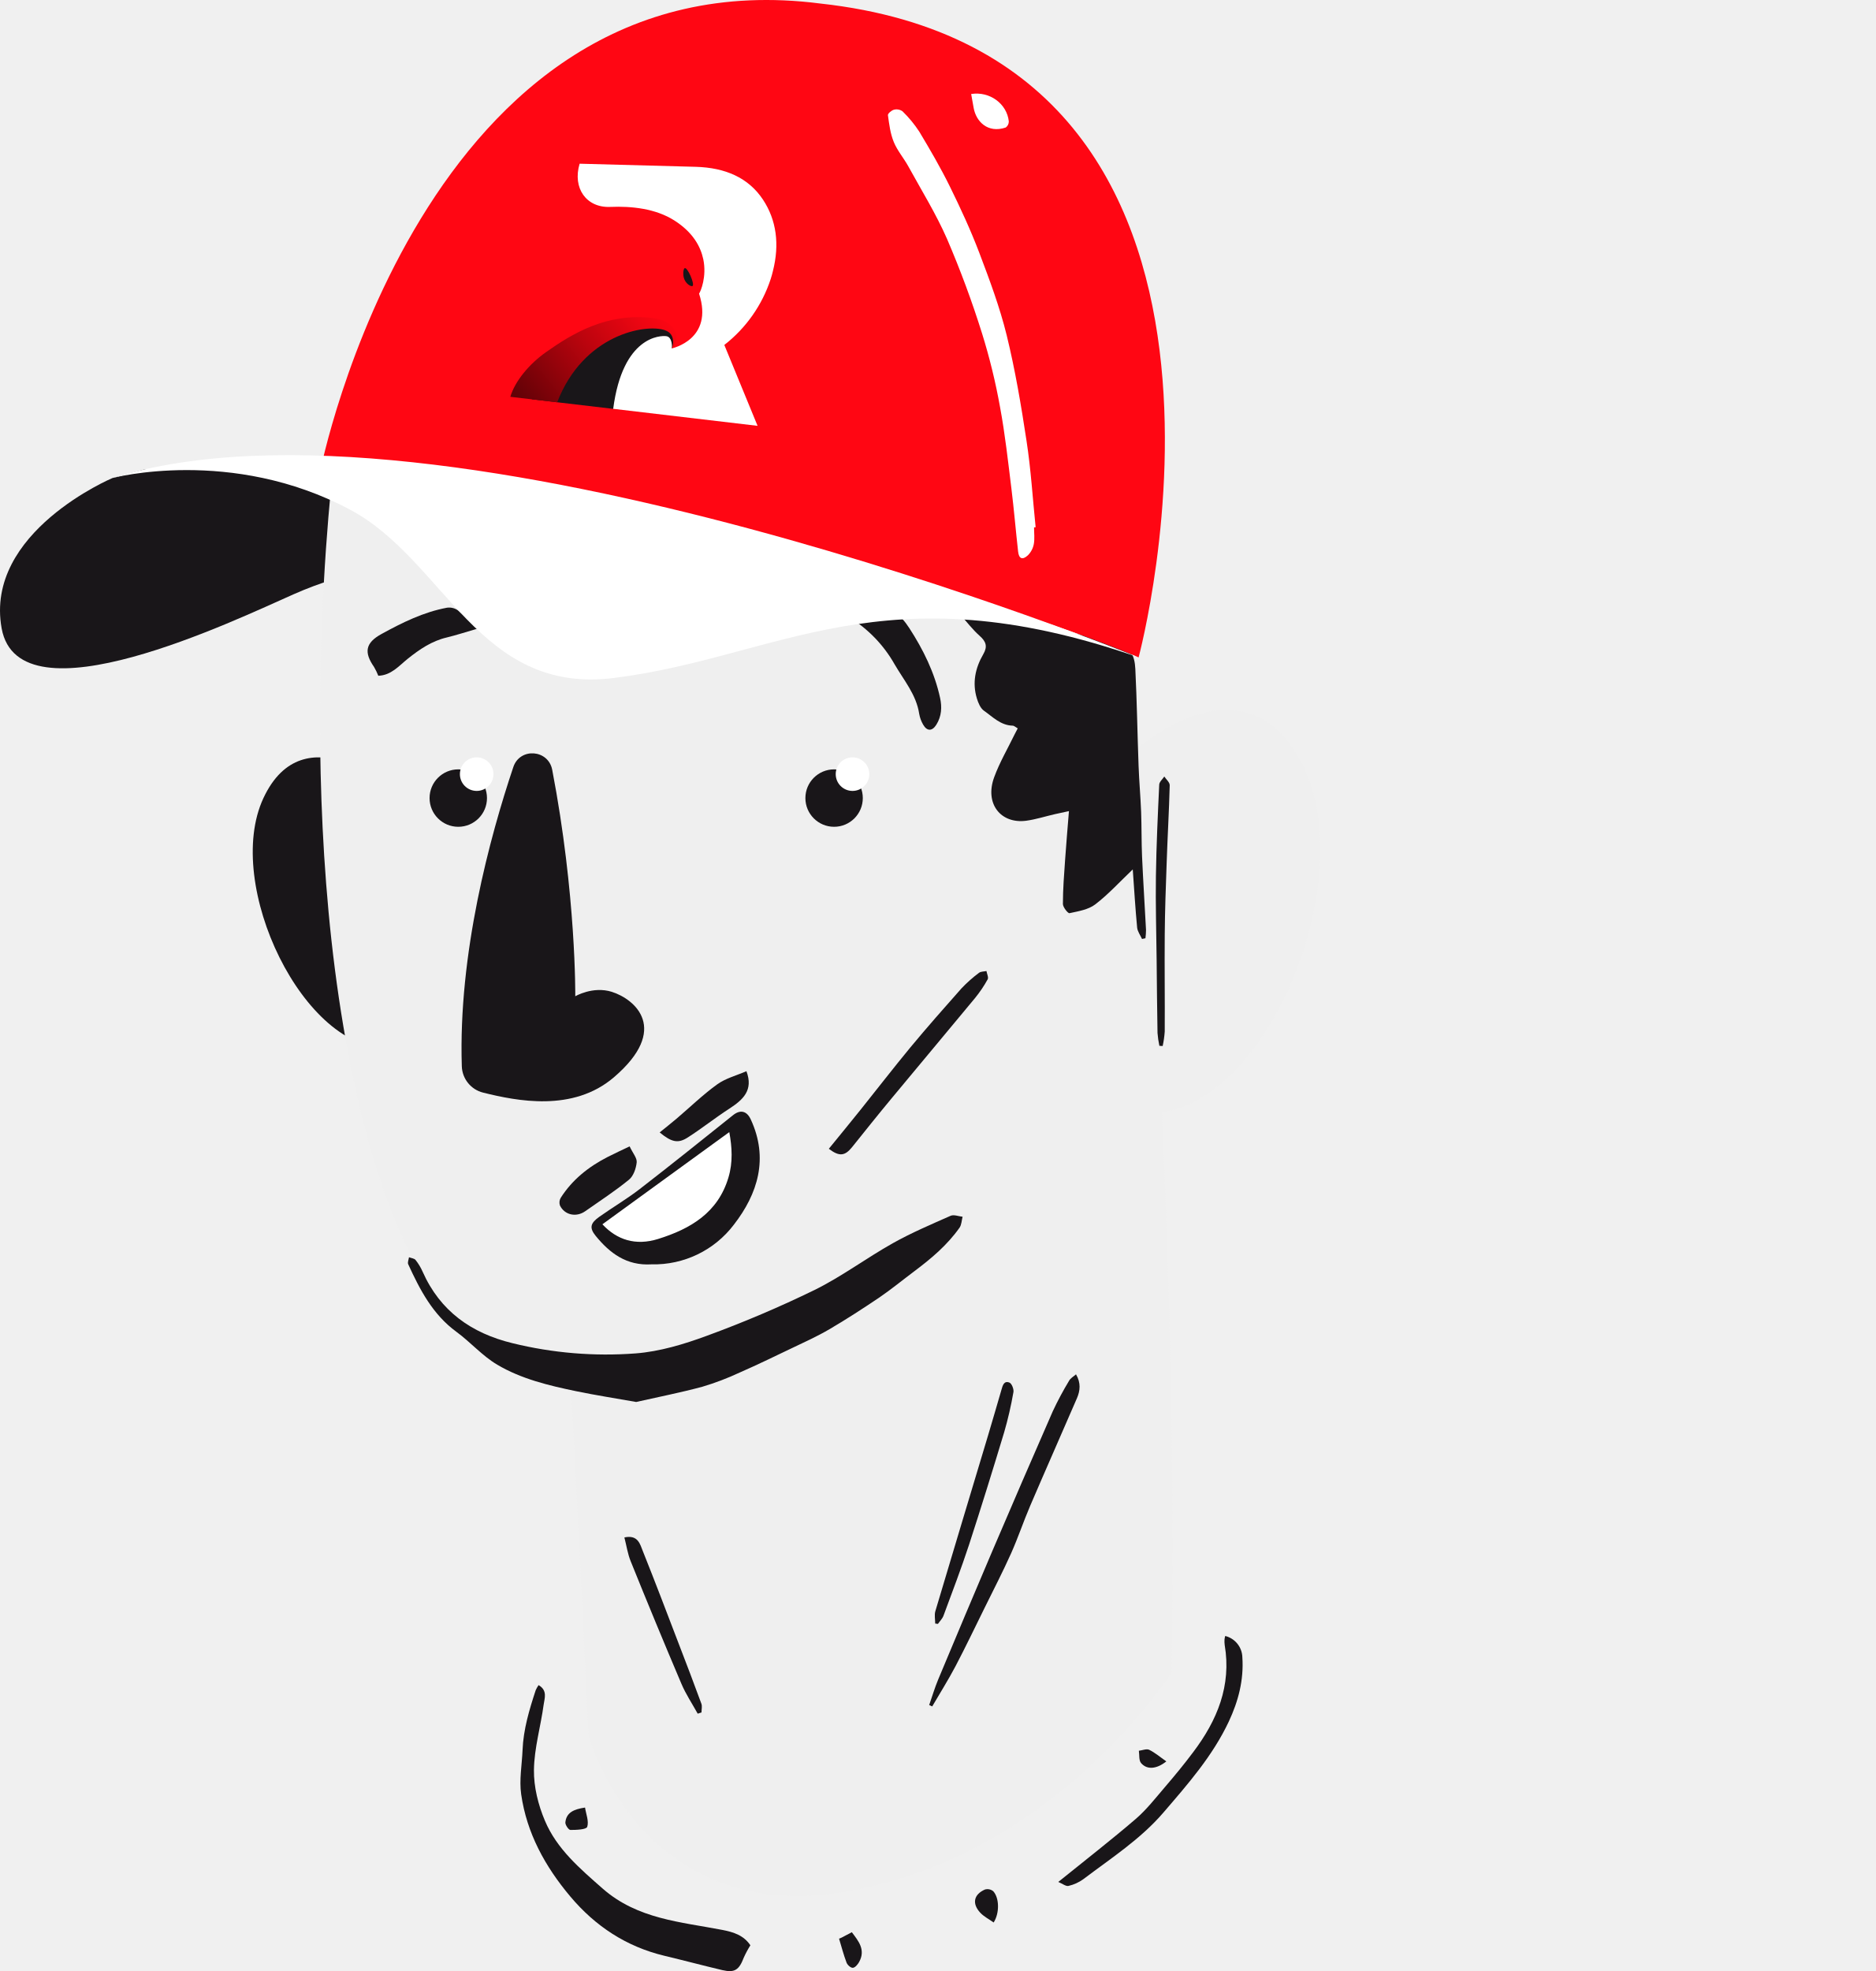
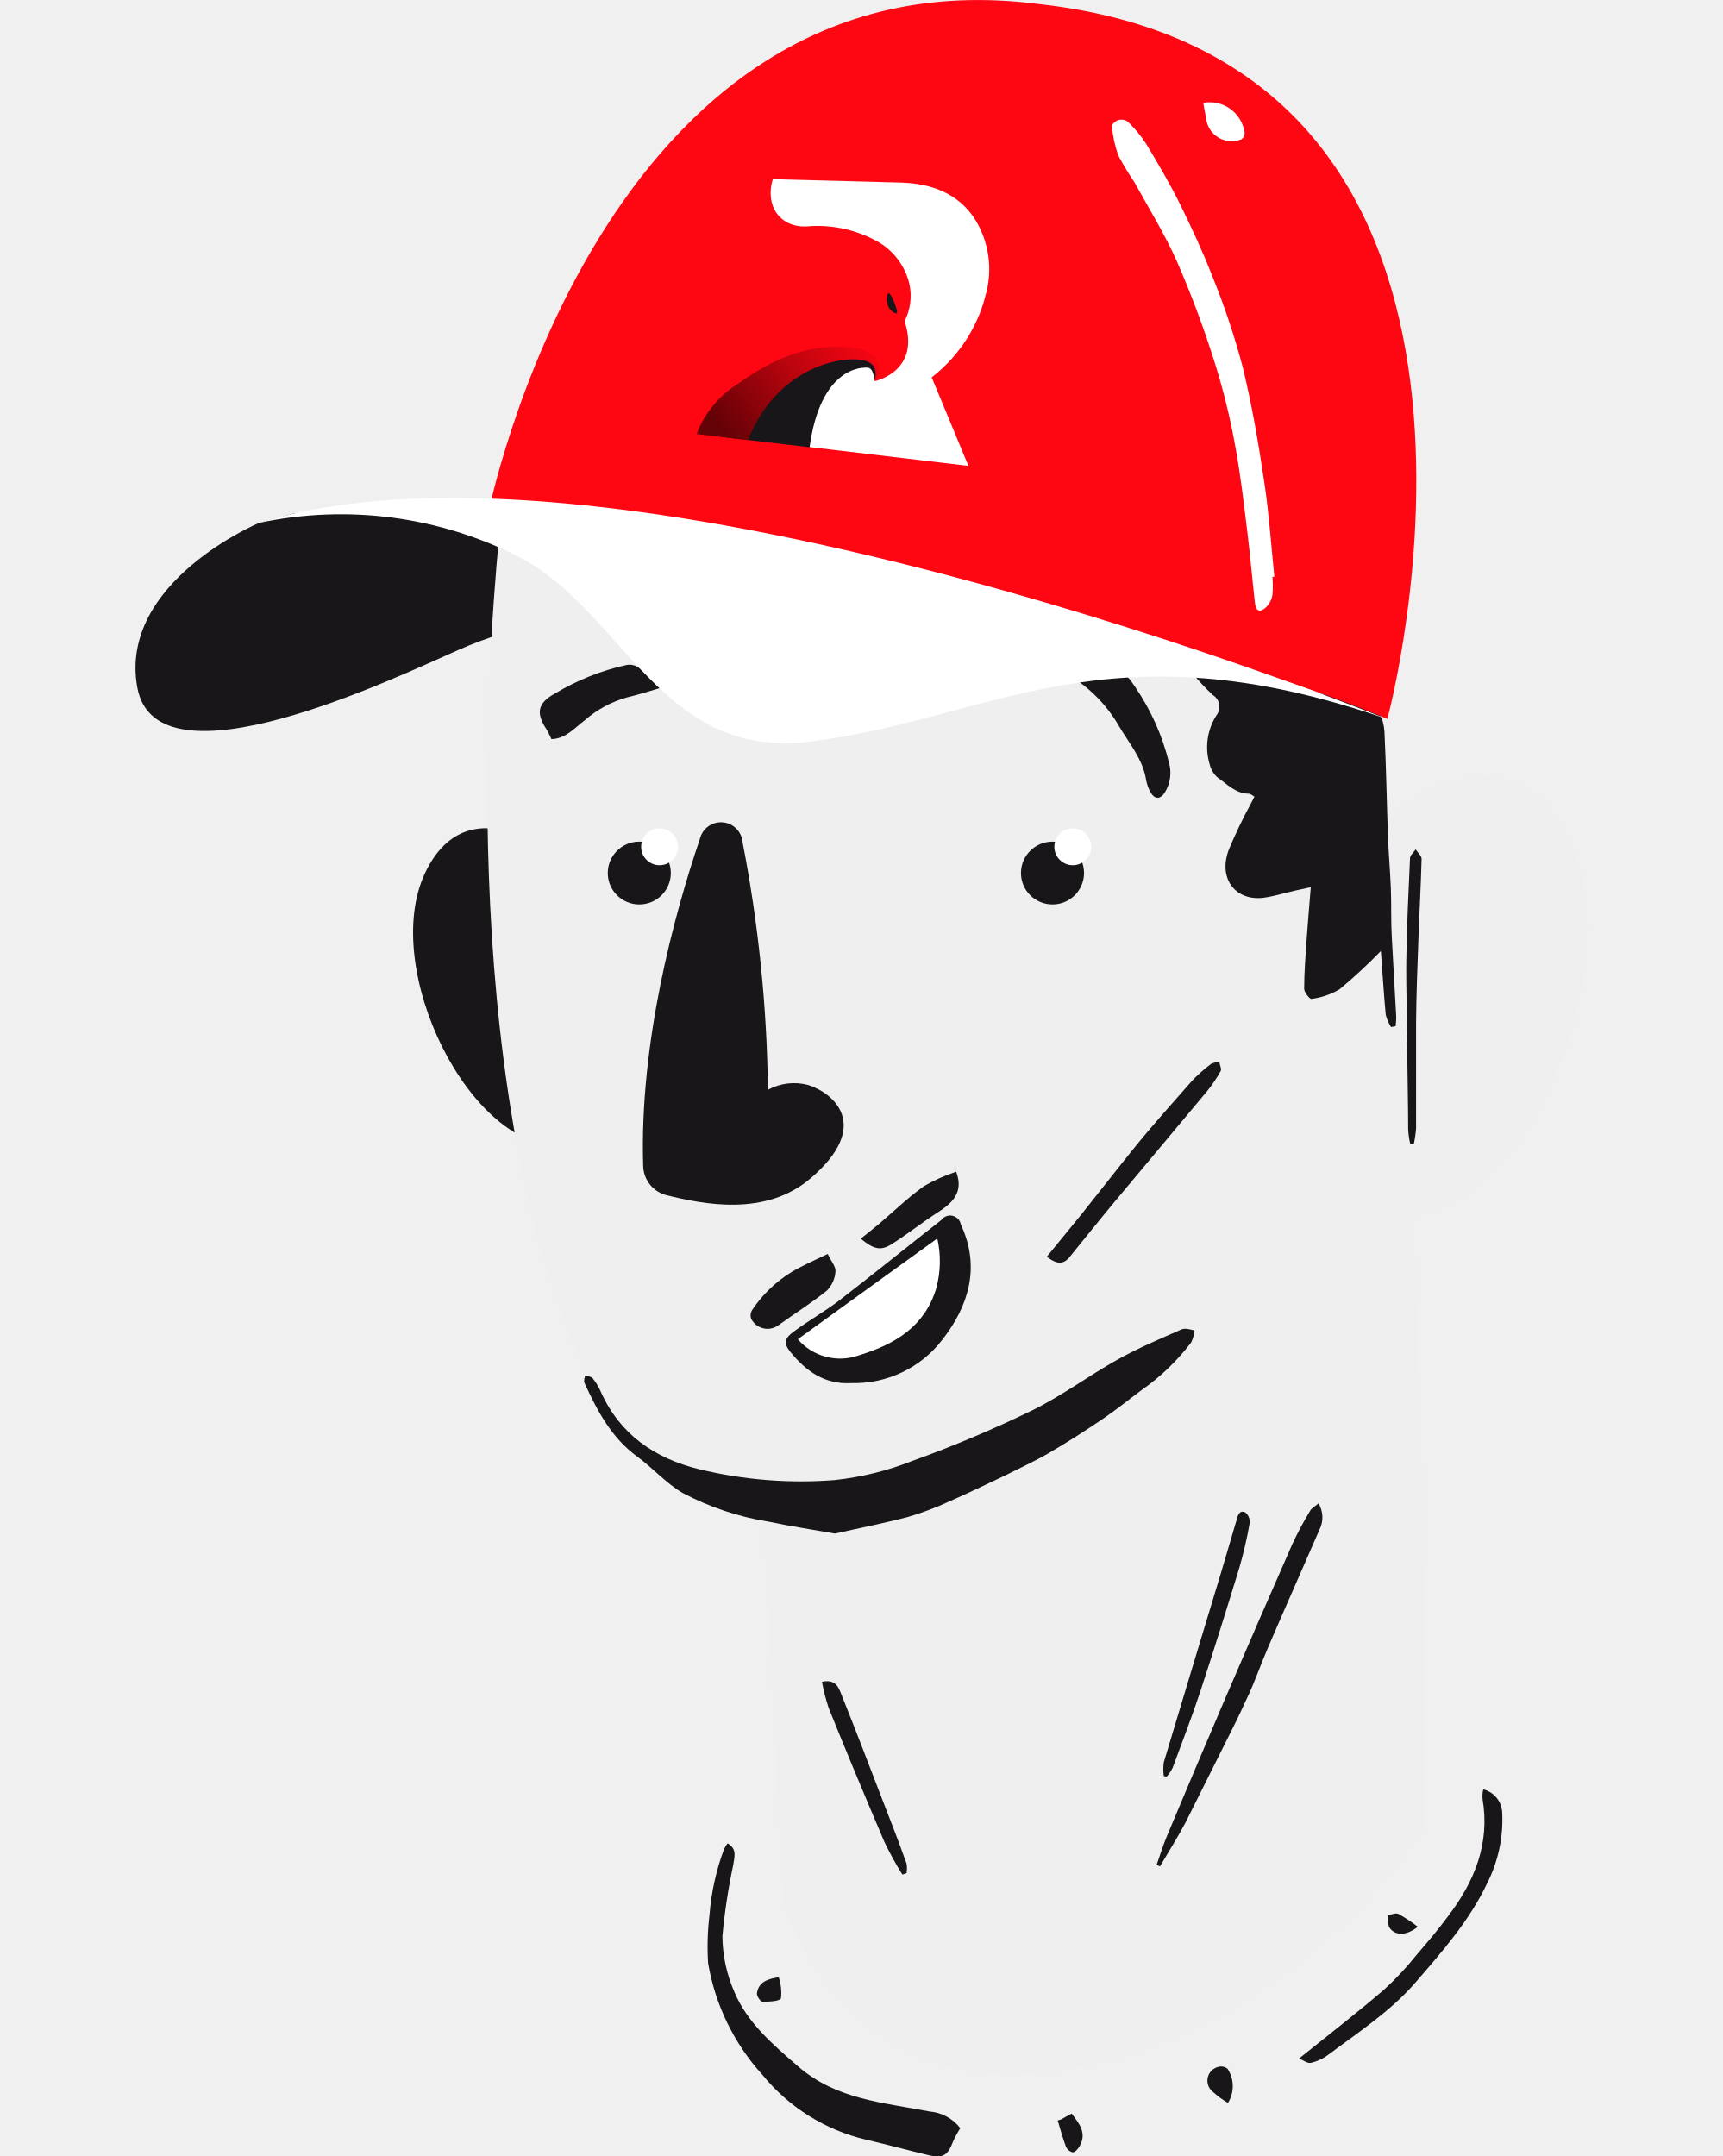
- <svg xmlns="http://www.w3.org/2000/svg" id="f4daeb7f-8ea6-422b-87f5-e6c8502accf7" data-name="Calque 1" viewBox="0 0 854.8 897.93">
+ <svg xmlns="http://www.w3.org/2000/svg" id="a66a7246-eada-48ec-9d99-663c27bebb73" data-name="Calque 1" viewBox="0 0 159 199">
  <defs>
-     <linearGradient id="b39134ca-a013-4fcf-89e4-7d9dd30853ae" x1="758.99" y1="377.27" x2="807.61" y2="328.64" gradientTransform="matrix(1.03, 0.01, -0.31, 0.88, -426.89, -156.55)" gradientUnits="userSpaceOnUse">
+     <linearGradient id="abf4aefd-4738-4c94-b36c-b7d47f2d5332" x1="656.13" y1="257.63" x2="666.95" y2="246.82" gradientTransform="matrix(1.03, 0.01, -0.31, 0.88, -529.98, -194.24)" gradientUnits="userSpaceOnUse">
      <stop offset="0" stop-color="#630207" />
      <stop offset="0.09" stop-color="#720208" />
      <stop offset="0.53" stop-color="#be040e" />
      <stop offset="0.84" stop-color="#ed0612" />
      <stop offset="1" stop-color="#ff0613" />
    </linearGradient>
  </defs>
-   <path d="M51.29,217.76S-7.23,242.37.75,286.27s106.85-4,133-15.52S171,261.11,171,261.11V234l-56.42-23.5L65.5,213.94Z" fill="#191619" />
-   <path d="M179.12,359.93s-40.66-35.88-59.1,3.69,18.91,116,57.18,113.63S179.12,359.93,179.12,359.93Z" fill="#191619" />
-   <path d="M592.67,346.79c-22-40.46-58.24-18.61-73.73-6.42-5.51-69-10.4-111.3-10.4-111.3L152.39,208.12s-20.95,162.61,12,298.29,95.77,124.7,95.77,124.7c4,72.83,8,159.62,8,159.62s23.94,87.79,118.72,70.83,147-99.76,147-99.76c1.29-90.3-.9-177.89-4.46-255.09C579.6,499.93,620.31,397.57,592.67,346.79Z" fill="#efefef" />
-   <polygon points="274.49 557.77 338.32 510.18 338.32 527.48 333.36 553.39 316.14 565.77 293.52 573.37 284.51 569.38 274.49 557.77" fill="#fff" />
-   <path d="M262.13,453.87s.48-45.95-10.51-103.2c-1.79-9.27-14.71-10.19-17.71-1.24-10.69,31.81-25.13,85-23.48,136.34a12.81,12.81,0,0,0,9.72,12c15.34,3.8,40.92,9,59.6-7,25.61-21.95,9.64-35.58-1-38.93C270.13,449.16,262.13,453.87,262.13,453.87Z" fill="#191619" />
-   <circle cx="380.07" cy="363.58" r="13.08" fill="#191619" />
-   <circle cx="388.46" cy="352.67" r="7.65" fill="#fff" />
-   <circle cx="208.82" cy="363.58" r="13.08" fill="#191619" />
-   <circle cx="217.21" cy="352.67" r="7.65" fill="#fff" />
-   <path d="M520.38,427.77c-.77-1.7-2-3.36-2.22-5.12-.81-8.51-1.32-17-2-26.57-6,5.72-11.14,11.38-17.1,15.94-3.14,2.4-7.69,3.12-11.73,4-.7.15-3-2.73-3-4.2,0-6.7.53-13.39,1-20.08.49-7.13,1.12-14.25,1.75-22.22-2.56.55-4.49.95-6.41,1.39-4.37,1-8.69,2.4-13.11,3-11.52,1.5-19-7.74-14.54-19.85,2.46-6.73,6.15-13,9.3-19.49.41-.85.87-1.69,1.42-2.74-.91-.51-1.6-1.22-2.31-1.24-5.48-.14-9.08-4-13.08-6.81-1.6-1.13-2.59-3.53-3.21-5.55-2.19-7.13-.74-13.92,2.91-20.2,2.05-3.52,1.25-5.79-1.68-8.38-3.2-2.84-5.83-6.33-8.71-9.53l.49-1.15c6.89.75,13.9.9,20.62,2.35,16.67,3.6,33.2,7.82,49.79,11.73,6.51,1.54,8.46,5.45,8.77,11.65.73,14.71.94,29.44,1.48,44.16.25,7,.89,14,1.16,21,.26,6.81.13,13.64.43,20.44.5,11.11,1.22,22.22,1.8,33.33a30.61,30.61,0,0,1-.26,3.81Z" fill="#191619" />
-   <path d="M289.88,638.7c-9.45-1.68-18.42-3.06-27.3-4.9-12.47-2.58-25-5.57-36-12.08-6.78-4-12.2-10.29-18.63-15-10.78-7.88-16.6-19.12-21.94-30.76-.38-.84.21-2.12.35-3.19,1,.39,2.43.5,3,1.24a24.18,24.18,0,0,1,3.23,5.37c8,18,22.3,28,40.86,32.52a178.82,178.82,0,0,0,56.21,4.67c10.94-.84,22-4.18,32.35-8a518.08,518.08,0,0,0,49.21-20.92c12.37-6.1,23.56-14.52,35.63-21.29,8.45-4.74,17.44-8.55,26.31-12.48,1.47-.65,3.63.25,5.46.43-.44,1.68-.46,3.66-1.4,5-5.57,7.9-12.87,14.05-20.55,19.8-5.34,4-10.52,8.26-16,12-7.43,5-15,9.93-22.75,14.46-5.63,3.3-11.63,6-17.52,8.81-7.75,3.72-15.49,7.46-23.35,10.91A123.84,123.84,0,0,1,320,631.77C310,634.46,299.8,636.45,289.88,638.7Z" fill="#191619" />
-   <path d="M245.41,767.69c4.2,2.43,2.7,6.06,2.32,8.86-1.35,10-4.29,19.82-4.43,29.75-.11,7.74,1.95,16,5,23.17,5.43,12.91,16,21.84,26.41,31,15.84,13.84,35.46,15.08,54.46,18.75,5.17,1,9.76,2.51,12.75,7a46.17,46.17,0,0,0-3,5.6c-2.16,5.67-4.17,7-9.76,5.71-8.8-2.08-17.53-4.41-26.32-6.51-17.4-4.16-31.55-13.45-43-27.07S240,835.12,237.48,817.4c-.93-6.54.35-13.4.63-20.11.38-9.46,3.08-18.42,6-27.31A15.36,15.36,0,0,1,245.41,767.69Z" fill="#191619" />
-   <path d="M296.86,576c-11.41.69-19-5.11-25.41-12.95-3-3.69-2.46-5.81,1.66-8.73,6.07-4.3,12.51-8.08,18.39-12.62,14.3-11.05,28.4-22.37,42.52-33.66,3.33-2.66,6.27-1.94,8.06,1.9,8.26,17.76,3.23,33.92-7.69,48A45.7,45.7,0,0,1,296.86,576Zm35.46-60.25-57.83,42c6.58,7.07,15.1,9.91,25.44,6.67,14.71-4.6,27.23-11.93,32-28C334,529.49,333.57,522.6,332.32,515.78Z" fill="#191619" />
-   <path d="M490.3,626.11c2.28,3.89,1.91,7.45.42,10.89-7.06,16.34-14.28,32.62-21.3,49-3.07,7.16-5.54,14.59-8.72,21.7-3.68,8.22-7.83,16.23-11.81,24.31-4.46,9-8.81,18.15-13.5,27.08-3.28,6.23-7.06,12.21-10.61,18.3l-1.38-.62c1.36-3.89,2.52-7.87,4.11-11.66Q439.66,736,452,707q13.72-32.12,27.73-64.1A150.21,150.21,0,0,1,487.16,629C487.8,627.85,489.13,627.14,490.3,626.11Z" fill="#191619" />
-   <path d="M482.22,857.36c12.58-10.16,24.17-19.15,35.28-28.69,4.93-4.23,9-9.5,13.27-14.47,4.49-5.24,8.89-10.57,13-16.07,10.87-14.42,17.42-30.17,14.28-48.73a12.65,12.65,0,0,1-.08-2.54,9.78,9.78,0,0,1,.31-1.56,10.27,10.27,0,0,1,7.82,9.73c.7,10.33-1.84,20-6.18,29.26-7.36,15.67-18.69,28.55-29.82,41.49-10.4,12.1-23.81,20.75-36.41,30.28a18.63,18.63,0,0,1-6.82,3.11C485.73,859.45,484.17,858.17,482.22,857.36Z" fill="#191619" />
-   <path d="M377.67,523.35c4.95-6.07,9.73-11.89,14.44-17.76,7.58-9.46,15-19.07,22.69-28.39,7.57-9.12,15.4-18,23.28-26.89a62.66,62.66,0,0,1,8-7.11c.84-.66,2.26-.57,3.41-.83.22,1.29,1.05,2.91.56,3.79a57,57,0,0,1-5.78,8.55c-12.64,15.29-25.42,30.47-38.07,45.75-6.07,7.31-12,14.74-17.94,22.15C385,526.65,382.44,527,377.67,523.35Z" fill="#191619" />
-   <path d="M386.83,281.15c6.81-.66,13.67-2,20.43-1.62,2.51.14,5.33,3.93,7.1,6.65,6.35,9.8,11.5,20.23,14,31.74.92,4.21.71,8.37-1.7,12.23-1.87,3-4.23,3.08-6,0a15,15,0,0,1-1.81-4.94c-1.32-8.76-7-15.3-11.23-22.6A59.33,59.33,0,0,0,386.83,281.15Z" fill="#191619" />
-   <path d="M172.38,307.85a29.64,29.64,0,0,0-1.94-4c-4.69-6.74-3.91-11,3.36-15,9.47-5.2,19.14-10,29.9-12a7,7,0,0,1,5,1.23c2.95,2.35,5.52,5.2,8.76,8.35-5.09,1.47-9.47,2.92-13.95,4-6.81,1.61-12.3,5.37-17.67,9.65C181.79,303.33,178.26,307.67,172.38,307.85Z" fill="#191619" />
-   <path d="M426.14,739.64c0-1.89-.45-3.91.07-5.64,7.93-26.68,16-53.32,24-80,2.07-6.91,4.07-13.85,6.09-20.77.56-1.91,1.09-4.36,3.65-3.37,1.06.4,2.08,3,1.84,4.33a170.82,170.82,0,0,1-4.23,18.33c-5.17,17.13-10.47,34.22-16,51.22-3.57,10.88-7.67,21.59-11.65,32.34-.5,1.36-1.67,2.49-2.53,3.72Z" fill="#191619" />
-   <path d="M286.9,522.26c1.46,3.1,3.42,5.3,3.22,7.27-.29,2.78-1.47,6.24-3.51,7.9-6.34,5.18-13.24,9.66-19.95,14.37-4.12,2.89-9.4,1.75-11.52-2.63a4.23,4.23,0,0,1,.35-3.46c5.27-8.27,12.67-14.15,21.3-18.58C280.24,525.36,283.78,523.76,286.9,522.26Z" fill="#191619" />
-   <path d="M284.51,700.41c6.26-1.34,7.16,3.15,8.43,6.29,5.61,14,10.92,28,16.31,42.08,3.5,9.1,7,18.21,10.34,27.36.44,1.18.06,2.67.06,4l-1.73.56c-2.5-4.53-5.42-8.89-7.43-13.63q-11.82-27.81-23.11-55.82C286,707.87,285.48,704.15,284.51,700.41Z" fill="#191619" />
-   <path d="M528.29,476.45a43.56,43.56,0,0,1-.85-5.86c-.2-11.09-.29-22.17-.4-33.26-.14-12.74-.52-25.47-.33-38.2.2-13.9.86-27.8,1.51-41.69.06-1.26,1.51-2.46,2.31-3.68.87,1.32,2.51,2.66,2.47,4-.3,11.76-1,23.52-1.39,35.28-.4,11-.79,21.92-.88,32.89-.12,14.66.09,29.33,0,44a45.41,45.41,0,0,1-.94,6.6Z" fill="#191619" />
-   <path d="M340.12,488c3.27,8.68-1.54,13-7.78,17.07-6.45,4.15-12.48,9-18.94,13.12-4.39,2.83-7.33,2.23-12.81-2.29,2.63-2.13,5.18-4.14,7.66-6.24,6.17-5.24,12-10.93,18.56-15.66C330.64,491.23,335.55,490,340.12,488Z" fill="#191619" />
-   <path d="M452.78,875.83c-2.09-1.5-4.47-2.68-6.15-4.5-3.82-4.15-2.92-8.3,2.2-10.53a4.16,4.16,0,0,1,3.77.8C455.39,864.68,455.5,871.54,452.78,875.83Z" fill="#191619" />
-   <path d="M383.51,882.71l4.64-2.45c3,4,6.42,8,3.3,13.61-.62,1.11-1.82,2.53-2.83,2.6s-2.48-1.31-2.88-2.37c-1.35-3.56-2.3-7.26-3.41-10.9Z" fill="#191619" />
-   <path d="M266.58,823.47c.45,2.94,1.83,6.24,1,8.78-.43,1.26-5,1.43-7.67,1.42-.81,0-2.42-2.35-2.29-3.47C258.08,825.71,261.52,824.22,266.58,823.47Z" fill="#191619" />
-   <path d="M531.46,802.44c-4.54,3.6-8.86,3.87-11.52.75-1.05-1.25-.71-3.69-1-5.59,1.58-.2,3.47-1,4.67-.46C526.26,798.42,528.56,800.42,531.46,802.44Z" fill="#191619" />
-   <path d="M145.82,215.1s46.47-236.77,228-213.49c218.81,23.94,145,297.89,145,297.89S390.65,242.37,145.82,215.1Z" fill="#ff0613" />
-   <path d="M518.85,299.5s-316.58-129-467.56-81.74c0,0,54.1-14.41,108.19,14.41,43.38,23.12,58.34,84.4,120.16,76.71C355,299.5,402.46,258.87,518.85,299.5Z" fill="#fff" />
-   <path d="M471.18,240.27c0,2.54.35,5.15-.11,7.61a9.79,9.79,0,0,1-2.74,5.14c-2.47,2.23-4.05,1.53-4.41-1.73-1.08-9.59-1.88-19.21-3.06-28.77-1.53-12.34-2.88-24.72-5.15-36.93a276.75,276.75,0,0,0-8.24-33.75,449.4,449.4,0,0,0-15.9-42.91c-5-11.43-11.64-22.15-17.67-33.13-2.07-3.77-5-7.13-6.62-11.07s-2.1-8.11-2.68-12.25c-.11-.73,1.64-2.22,2.75-2.5a4.7,4.7,0,0,1,3.9.73A54.61,54.61,0,0,1,418.9,60c4.89,8.15,9.69,16.39,13.89,24.91,4.86,9.87,9.5,19.9,13.41,30.17,4.69,12.36,9.36,24.84,12.51,37.64,3.88,15.85,6.6,32,9.05,48.17,2,13,2.8,26.2,4.14,39.3Z" fill="#fff" />
-   <path d="M442.53,42.83c8.43-1.34,16.3,4.42,17.15,12.48a3.36,3.36,0,0,1-1.4,2.78c-8.28,2.78-13.51-2.81-14.61-8.88C443.28,47.08,442.91,45,442.53,42.83Z" fill="#fff" />
-   <polygon points="306.19 158.74 306.19 158.74 306.19 158.74 306.19 158.74" fill="#2b1f27" />
-   <path d="M330.05,157.15a62.79,62.79,0,0,0,21.13-30.05c.39-1.2.72-2.4,1-3.58,3.13-12.27,1.59-23.35-4.52-32.58C341,80.9,330.43,76.4,317.11,76l-53-1.42h0c-3.32,11.14,3.08,20.14,13.94,19.68,9.73-.41,20.69.75,29.2,6.16s12,11.9,13.23,17.75c1.61,7.91-1.17,14.51-1.94,15.6,6.83,20.91-12.39,24.94-12.39,24.94h0a6,6,0,0,0-3-6.84l-9.34.85-13.55,9.11-3.85,14.65,2.9,9.75L345.2,194Z" fill="#fff" />
-   <path d="M312,122.16c-.64.26-.86,2.67-.42,4.35.71,2.71,3.33,4.26,4,3.77C316.65,129.43,313.28,121.65,312,122.16Z" fill="#191619" />
-   <path d="M279.41,186.27c4.33-33.28,21.64-33.46,24.19-33.12,3,.39,2.58,5.6,2.58,5.6h0s3.86-5.79-2.45-10.92c-2.14-1.74-5-.47-8-.68-5.89-.41-17.87,2-34.09,9.69l-19.3,25.06Z" fill="#191619" />
-   <path d="M253.89,183.27c12-31,40.24-35.82,49-32.87,5.78,1.94,3.26,8.35,3.26,8.35s5.31-5.89-1-11c-2.14-1.74-4.73-2.5-7.92-2.88-20.8-2.42-36.44,7.1-48.43,15.55-7.55,5.33-14.09,13.07-16.27,20.36Z" fill="url(#b39134ca-a013-4fcf-89e4-7d9dd30853ae)" />
+   <path d="M23.92,48.26s-13,5.45-11.25,15.18,23.8-.88,29.62-3.44,8.3-2.13,8.3-2.13v-6L38,46.64l-10.93.77Z" fill="#191619" />
+   <path d="M52.39,79.77s-9-8-13.16.82S43.44,106.3,52,105.77,52.39,79.77,52.39,79.77Z" fill="#191619" />
+   <path d="M144.51,76.86c-4.91-9-13-4.13-16.43-1.43-1.22-15.3-2.31-24.66-2.31-24.66L46.44,46.12s-4.66,36,2.67,66.11,21.33,27.64,21.33,27.64c.89,16.14,1.78,35.37,1.78,35.37s5.33,19.46,26.44,15.7,32.75-22.11,32.75-22.11c.28-20-.2-39.42-1-56.53C141.6,110.79,150.66,88.11,144.51,76.86Z" fill="#efefef" />
+   <polygon points="73.64 123.61 87.86 113.07 87.86 116.9 86.75 122.64 82.91 125.39 77.88 127.07 75.87 126.19 73.64 123.61" fill="#fff" />
+   <path d="M70.88,100.59a126.89,126.89,0,0,0-2.34-22.87,2,2,0,0,0-3.94-.28c-2.38,7-5.6,18.84-5.23,30.22a2.85,2.85,0,0,0,2.16,2.66c3.42.84,9.12,2,13.28-1.55,5.7-4.87,2.15-7.89-.23-8.63A5.05,5.05,0,0,0,70.88,100.59Z" fill="#191619" />
+   <ellipse cx="97.15" cy="80.58" rx="2.91" ry="2.9" fill="#191619" />
+   <ellipse cx="99.02" cy="78.16" rx="1.7" ry="1.7" fill="#fff" />
+   <ellipse cx="59.01" cy="80.58" rx="2.91" ry="2.9" fill="#191619" />
+   <ellipse cx="60.88" cy="78.16" rx="1.7" ry="1.7" fill="#fff" />
+   <path d="M128.4,94.8a4,4,0,0,1-.49-1.13c-.18-1.89-.29-3.78-.45-5.89a48.89,48.89,0,0,1-3.81,3.53,6.74,6.74,0,0,1-2.61.89c-.16,0-.66-.61-.66-.93,0-1.49.12-3,.22-4.46s.25-3.15.39-4.92l-1.43.31c-1,.22-1.93.53-2.92.66-2.56.33-4.22-1.72-3.23-4.4a45,45,0,0,1,2.07-4.32c.09-.19.19-.37.31-.61-.2-.11-.35-.27-.51-.27-1.22,0-2-.88-2.91-1.51a2.38,2.38,0,0,1-.72-1.23A5.45,5.45,0,0,1,112.3,66a1.27,1.27,0,0,0-.37-1.86A24.25,24.25,0,0,1,110,62.07l.11-.25a43.84,43.84,0,0,1,4.59.52c3.71.79,7.39,1.73,11.09,2.6,1.45.34,1.88,1.2,2,2.58.16,3.26.21,6.52.33,9.78.06,1.56.2,3.11.26,4.66s0,3,.09,4.53c.12,2.46.28,4.92.41,7.39a7.91,7.91,0,0,1-.06.84Z" fill="#191619" />
+   <path d="M77.07,141.55c-2.11-.37-4.11-.68-6.08-1.09a25.79,25.79,0,0,1-8-2.67c-1.51-.89-2.72-2.28-4.15-3.33-2.4-1.74-3.7-4.23-4.89-6.81-.08-.19,0-.47.08-.71.23.09.54.11.68.28a5.25,5.25,0,0,1,.72,1.18c1.77,4,5,6.2,9.1,7.21a40,40,0,0,0,12.52,1,27.51,27.51,0,0,0,7.2-1.78,113.52,113.52,0,0,0,11-4.64c2.76-1.35,5.25-3.22,7.94-4.72,1.88-1.05,3.88-1.89,5.86-2.76.33-.15.81,0,1.21.09a3.32,3.32,0,0,1-.31,1.11,20.48,20.48,0,0,1-4.57,4.39c-1.2.89-2.35,1.83-3.58,2.66-1.65,1.12-3.34,2.2-5.06,3.2-1.26.73-2.59,1.33-3.91,2-1.72.82-3.45,1.65-5.2,2.42a27.66,27.66,0,0,1-3.8,1.43C81.54,140.61,79.28,141.05,77.07,141.55Z" fill="#191619" />
+   <path d="M67.16,170.14c.94.54.6,1.34.52,2a55.8,55.8,0,0,0-1,6.59,13.12,13.12,0,0,0,1.11,5.14c1.21,2.86,3.55,4.84,5.88,6.86,3.53,3.07,7.9,3.34,12.13,4.16a4,4,0,0,1,2.84,1.54,10.1,10.1,0,0,0-.67,1.24c-.48,1.26-.93,1.56-2.18,1.27-2-.47-3.9-1-5.86-1.45a17.54,17.54,0,0,1-9.57-6,20.38,20.38,0,0,1-5-10.3,24.61,24.61,0,0,1,.13-4.45,22.44,22.44,0,0,1,1.34-6.06A3.33,3.33,0,0,1,67.16,170.14Z" fill="#191619" />
+   <path d="M78.62,127.66c-2.54.15-4.24-1.13-5.66-2.87-.67-.82-.55-1.29.37-1.93,1.35-1,2.79-1.8,4.1-2.8,3.18-2.45,6.32-5,9.47-7.46a1,1,0,0,1,1.79.42c1.84,3.94.72,7.52-1.71,10.64A10.24,10.24,0,0,1,78.62,127.66Zm7.9-13.35-12.88,9.3a5.15,5.15,0,0,0,5.66,1.48c3.28-1,6.07-2.64,7.13-6.21A9.56,9.56,0,0,0,86.52,114.31Z" fill="#191619" />
+   <path d="M121.7,138.76a2.48,2.48,0,0,1,.1,2.41c-1.57,3.62-3.18,7.23-4.74,10.86-.69,1.59-1.24,3.23-2,4.81-.82,1.82-1.74,3.59-2.63,5.38-1,2-2,4-3,6-.73,1.38-1.57,2.7-2.36,4.05l-.31-.14c.31-.86.57-1.74.92-2.58q2.7-6.45,5.45-12.87,3.06-7.12,6.18-14.21a32.76,32.76,0,0,1,1.66-3.09C121.15,139.14,121.45,139,121.7,138.76Z" fill="#191619" />
+   <path d="M119.91,190c2.8-2.25,5.38-4.24,7.85-6.36a28.22,28.22,0,0,0,3-3.21c1-1.16,2-2.34,2.9-3.56,2.43-3.19,3.88-6.68,3.19-10.8a2.09,2.09,0,0,1,0-.56,1.55,1.55,0,0,1,.07-.35,2.3,2.3,0,0,1,1.74,2.16,13,13,0,0,1-1.38,6.49c-1.64,3.47-4.16,6.32-6.64,9.19-2.32,2.68-5.3,4.6-8.11,6.71a4.28,4.28,0,0,1-1.52.69C120.69,190.47,120.34,190.19,119.91,190Z" fill="#191619" />
+   <path d="M96.62,116c1.1-1.35,2.17-2.64,3.22-3.94,1.68-2.1,3.33-4.23,5-6.29s3.43-4,5.18-6a14.06,14.06,0,0,1,1.78-1.58,2.18,2.18,0,0,1,.76-.18c0,.28.23.64.12.84a12.8,12.8,0,0,1-1.28,1.89c-2.82,3.39-5.66,6.76-8.48,10.14-1.35,1.62-2.67,3.27-4,4.91C98.25,116.72,97.68,116.79,96.62,116Z" fill="#191619" />
+   <path d="M98.66,62.31a30.43,30.43,0,0,1,4.55-.36c.56,0,1.19.87,1.58,1.47a21.5,21.5,0,0,1,3.12,7,3.46,3.46,0,0,1-.38,2.71c-.41.66-.94.68-1.33,0a3.68,3.68,0,0,1-.4-1.09c-.29-1.95-1.56-3.4-2.5-5A13.19,13.19,0,0,0,98.66,62.31Z" fill="#191619" />
+   <path d="M50.9,68.22a9,9,0,0,0-.44-.88c-1-1.49-.87-2.43.75-3.32a22,22,0,0,1,6.66-2.65,1.51,1.51,0,0,1,1.11.27c.66.52,1.23,1.15,2,1.85-1.13.33-2.11.65-3.11.88a10.07,10.07,0,0,0-3.93,2.14C53,67.22,52.2,68.19,50.9,68.22Z" fill="#191619" />
+   <path d="M107.42,163.92a4.74,4.74,0,0,1,0-1.25q2.66-8.86,5.35-17.72c.46-1.54.9-3.07,1.36-4.61.12-.42.24-1,.81-.75a1.13,1.13,0,0,1,.41,1,40,40,0,0,1-.94,4.07c-1.16,3.79-2.34,7.58-3.58,11.35-.79,2.41-1.71,4.78-2.59,7.16a3.51,3.51,0,0,1-.57.83Z" fill="#191619" />
+   <path d="M76.4,115.74c.33.69.76,1.18.72,1.62a2.78,2.78,0,0,1-.78,1.75c-1.41,1.14-3,2.14-4.45,3.18a1.69,1.69,0,0,1-2.56-.58.92.92,0,0,1,.08-.77,11.81,11.81,0,0,1,4.74-4.12C74.92,116.43,75.71,116.08,76.4,115.74Z" fill="#191619" />
+   <path d="M75.87,155.23c1.39-.3,1.59.69,1.88,1.39,1.25,3.09,2.43,6.21,3.63,9.32.78,2,1.56,4,2.3,6.07a2.64,2.64,0,0,1,0,.89l-.39.12a30.56,30.56,0,0,1-1.65-3q-2.64-6.17-5.15-12.37A18,18,0,0,1,75.87,155.23Z" fill="#191619" />
+   <path d="M130.17,105.59a8.15,8.15,0,0,1-.19-1.3c0-2.45-.07-4.91-.09-7.37,0-2.82-.12-5.64-.08-8.46.05-3.09.2-6.17.34-9.24,0-.28.34-.55.52-.82.19.29.55.59.55.88-.07,2.6-.22,5.21-.31,7.82-.09,2.43-.18,4.86-.2,7.29,0,3.25,0,6.5,0,9.75a10.7,10.7,0,0,1-.21,1.46Z" fill="#191619" />
+   <path d="M88.26,108.15c.72,1.92-.35,2.89-1.74,3.78s-2.78,2-4.22,2.91c-1,.62-1.63.49-2.85-.51.59-.47,1.16-.92,1.71-1.38,1.37-1.17,2.67-2.43,4.13-3.47A15.75,15.75,0,0,1,88.26,108.15Z" fill="#191619" />
+   <path d="M113.35,194.1a7.78,7.78,0,0,1-1.37-1,1.31,1.31,0,0,1,.49-2.33.94.94,0,0,1,.84.18A2.93,2.93,0,0,1,113.35,194.1Z" fill="#191619" />
+   <path d="M97.92,195.63l1-.55c.67.9,1.43,1.78.74,3-.14.25-.41.56-.63.58a.9.9,0,0,1-.64-.53c-.3-.79-.52-1.61-.76-2.41Z" fill="#191619" />
+   <path d="M71.88,182.5a4.6,4.6,0,0,1,.21,1.94c-.1.28-1.11.32-1.71.32-.18,0-.54-.52-.51-.77C70,183,70.75,182.66,71.88,182.5Z" fill="#191619" />
+   <path d="M130.87,177.84c-1,.8-2,.86-2.56.16-.24-.27-.16-.81-.23-1.23.36-.05.78-.24,1-.11A13.46,13.46,0,0,1,130.87,177.84Z" fill="#191619" />
+   <path d="M45,47.67S55.33-4.8,95.77.36c48.74,5.3,32.29,66,32.29,66S99.51,53.71,45,47.67Z" fill="#ff0613" />
+   <path d="M128.06,66.38S57.55,37.8,23.92,48.26A36.28,36.28,0,0,1,48,51.45c9.66,5.13,13,18.71,26.76,17C91.57,66.38,102.14,57.37,128.06,66.38Z" fill="#fff" />
+   <path d="M117.45,53.25a9.4,9.4,0,0,1,0,1.68,2.12,2.12,0,0,1-.61,1.14c-.55.5-.9.34-1-.38-.24-2.12-.42-4.26-.68-6.38-.34-2.73-.64-5.47-1.15-8.18a61.8,61.8,0,0,0-1.83-7.48c-1-3.22-2.19-6.41-3.54-9.51-1.12-2.53-2.6-4.91-3.94-7.34a27,27,0,0,1-1.48-2.45,11.28,11.28,0,0,1-.59-2.72c0-.16.36-.49.61-.55a1,1,0,0,1,.87.16,11.5,11.5,0,0,1,1.7,2.06c1.09,1.81,2.16,3.63,3.1,5.52,1.08,2.19,2.11,4.41,3,6.69a70.35,70.35,0,0,1,2.79,8.34c.86,3.51,1.47,7.09,2,10.67.44,2.89.63,5.81.93,8.71Z" fill="#fff" />
+   <path d="M111.07,9.49a3.27,3.27,0,0,1,3.82,2.77.71.71,0,0,1-.32.61,2.38,2.38,0,0,1-3.25-2C111.23,10.43,111.15,10,111.07,9.49Z" fill="#fff" />
+   <polygon points="80.7 35.18 80.7 35.18 80.7 35.18 80.7 35.18" fill="#2b1f27" />
+   <path d="M86,34.83a13.92,13.92,0,0,0,4.71-6.66c.09-.27.16-.53.23-.8a8.73,8.73,0,0,0-1-7.22c-1.48-2.22-3.84-3.22-6.81-3.3l-11.8-.31h0C70.59,19,72,21,74.44,20.9a11.4,11.4,0,0,1,6.5,1.36,6.11,6.11,0,0,1,3,3.94,5.19,5.19,0,0,1-.44,3.45c1.53,4.64-2.75,5.53-2.75,5.53h0A1.33,1.33,0,0,0,80,33.67l-2.08.18-3,2-.86,3.25.65,2.16L89.39,43Z" fill="#fff" />
+   <path d="M82,27.07c-.14.06-.19.59-.09,1,.16.6.74.94.88.83S82.28,27,82,27.07Z" fill="#191619" />
+   <path d="M74.73,41.28c1-7.38,4.82-7.41,5.39-7.34s.58,1.24.58,1.24h0a1.78,1.78,0,0,0-.55-2.42c-.48-.38-1.11-.1-1.78-.15-1.31-.09-4,.44-7.59,2.15l-4.3,5.55Z" fill="#191619" />
+   <path d="M69.05,40.62c2.68-6.87,9-7.94,10.92-7.29,1.29.43.73,1.85.73,1.85a1.63,1.63,0,0,0-.23-2.44,3.23,3.23,0,0,0-1.77-.64c-4.63-.54-8.11,1.57-10.78,3.45a9.41,9.41,0,0,0-3.62,4.51Z" fill="url(#abf4aefd-4738-4c94-b36c-b7d47f2d5332)" />
</svg>
